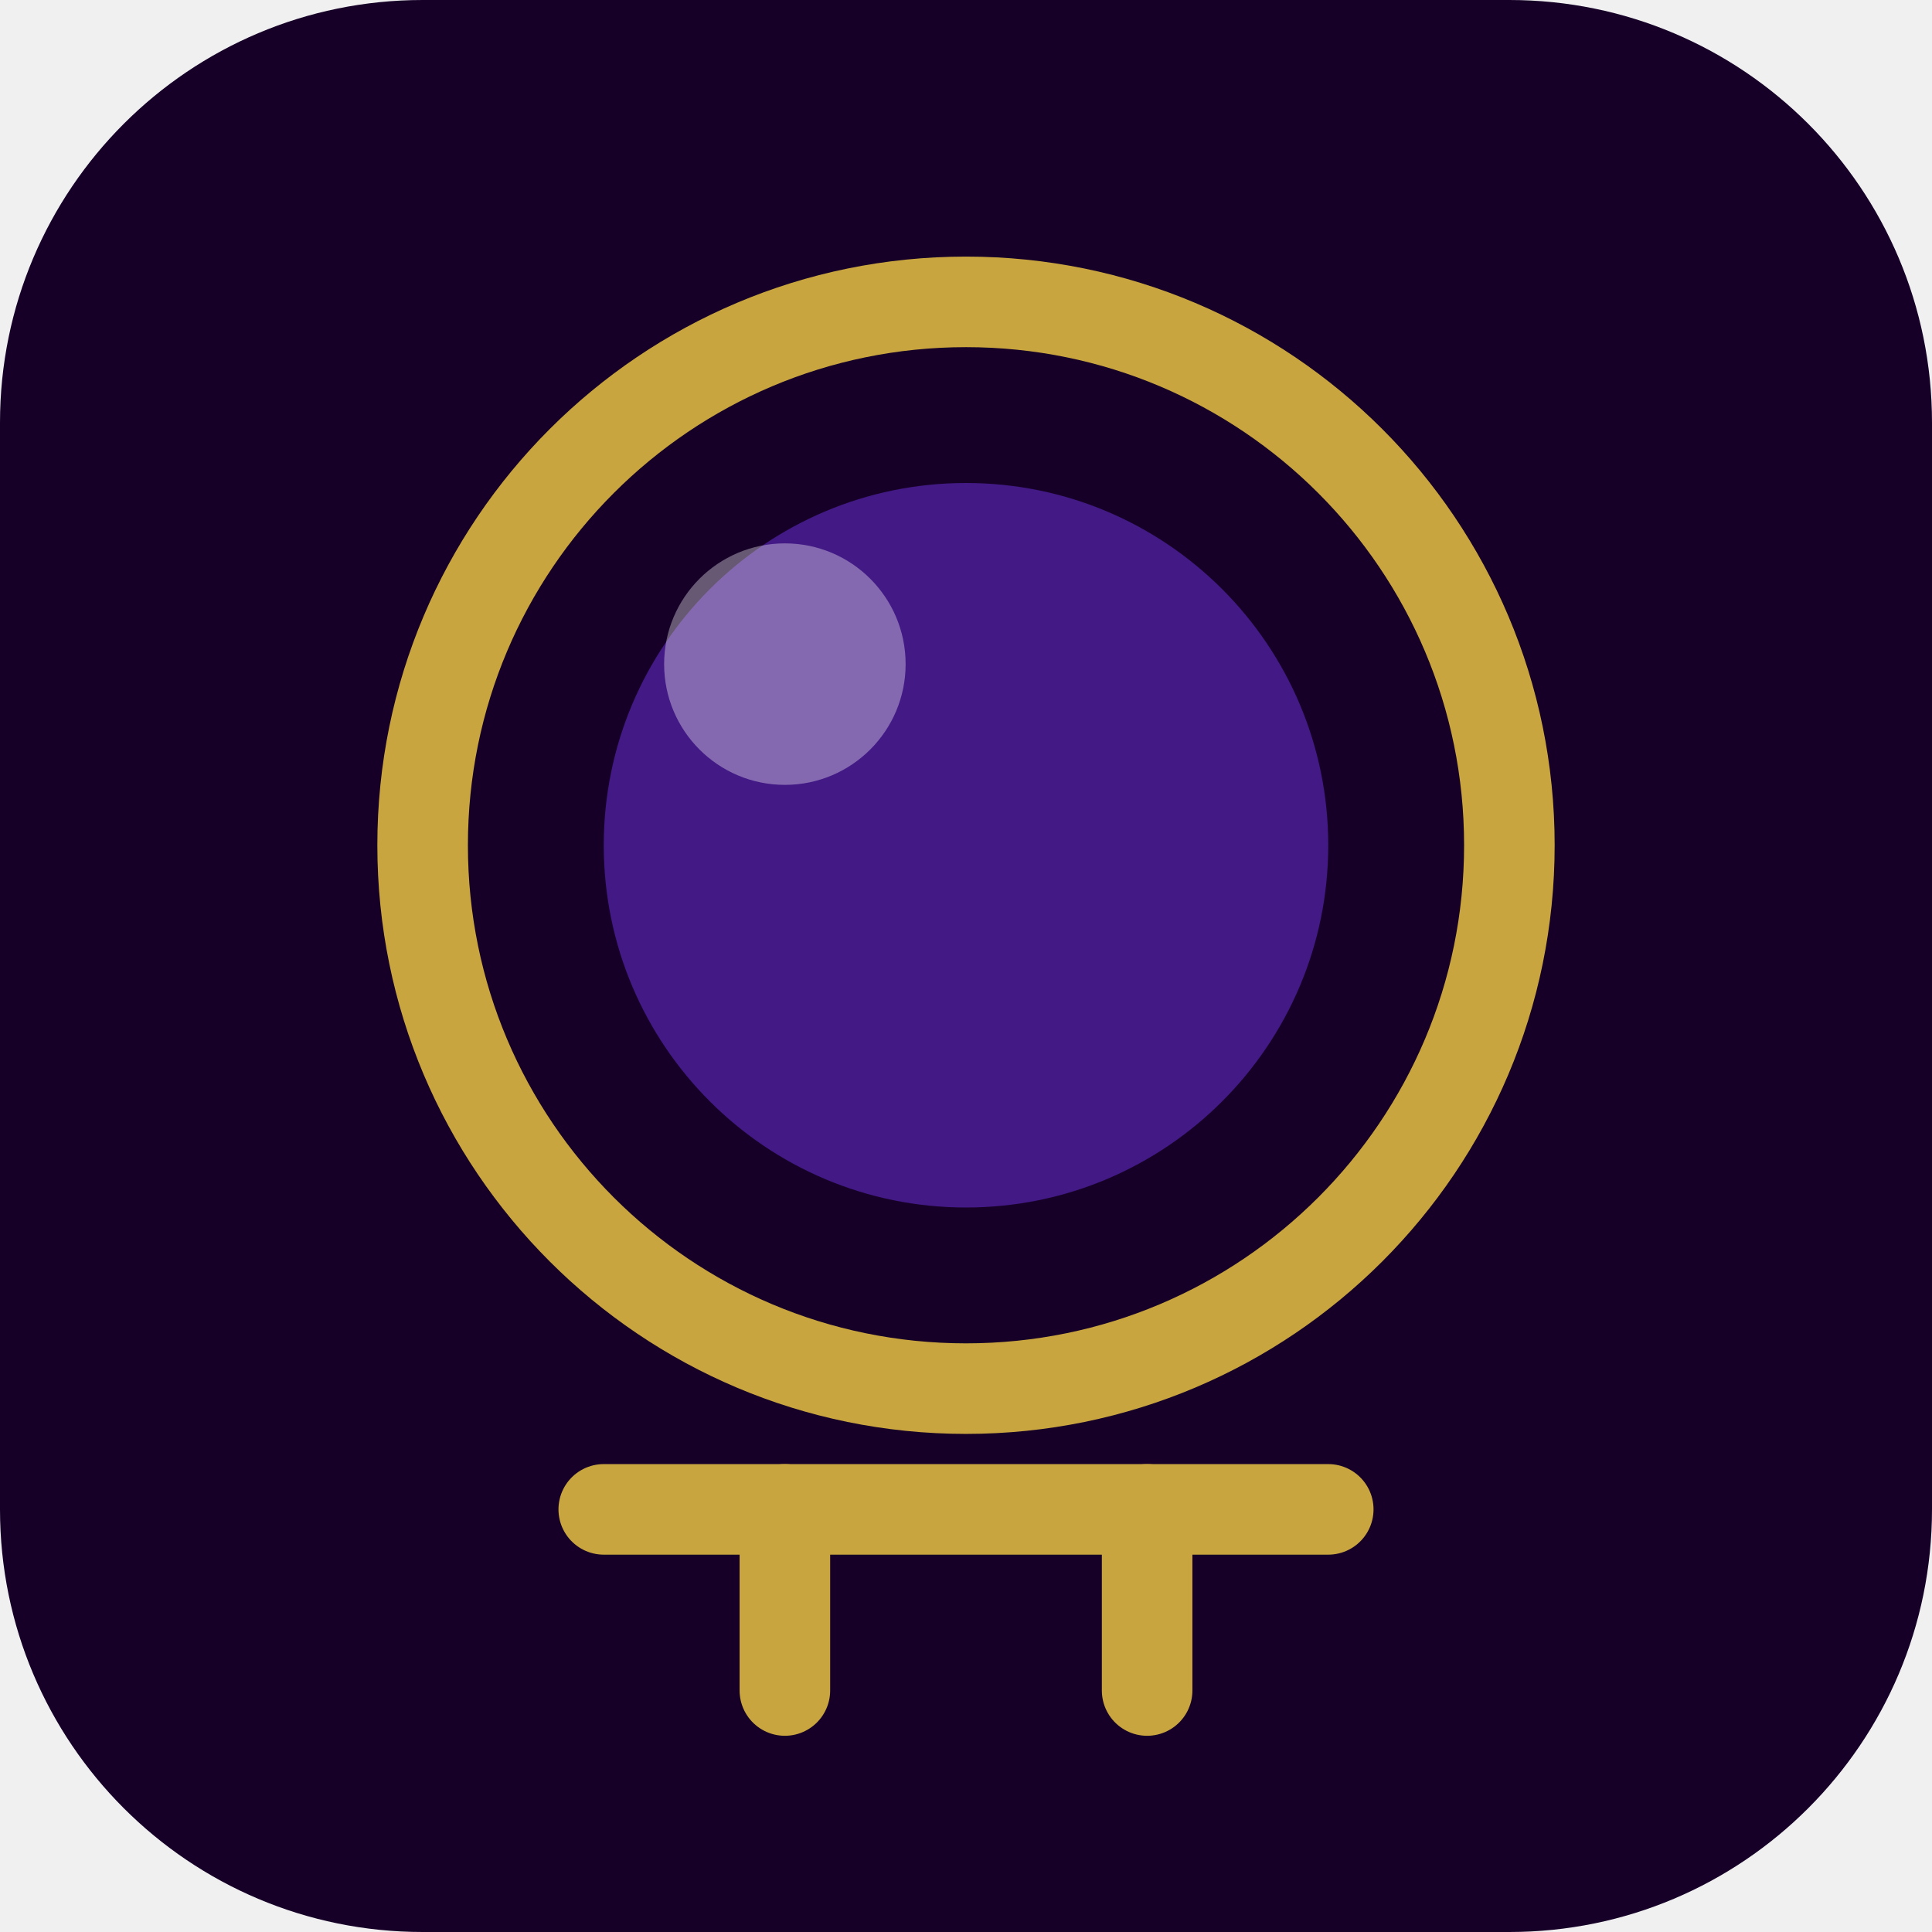
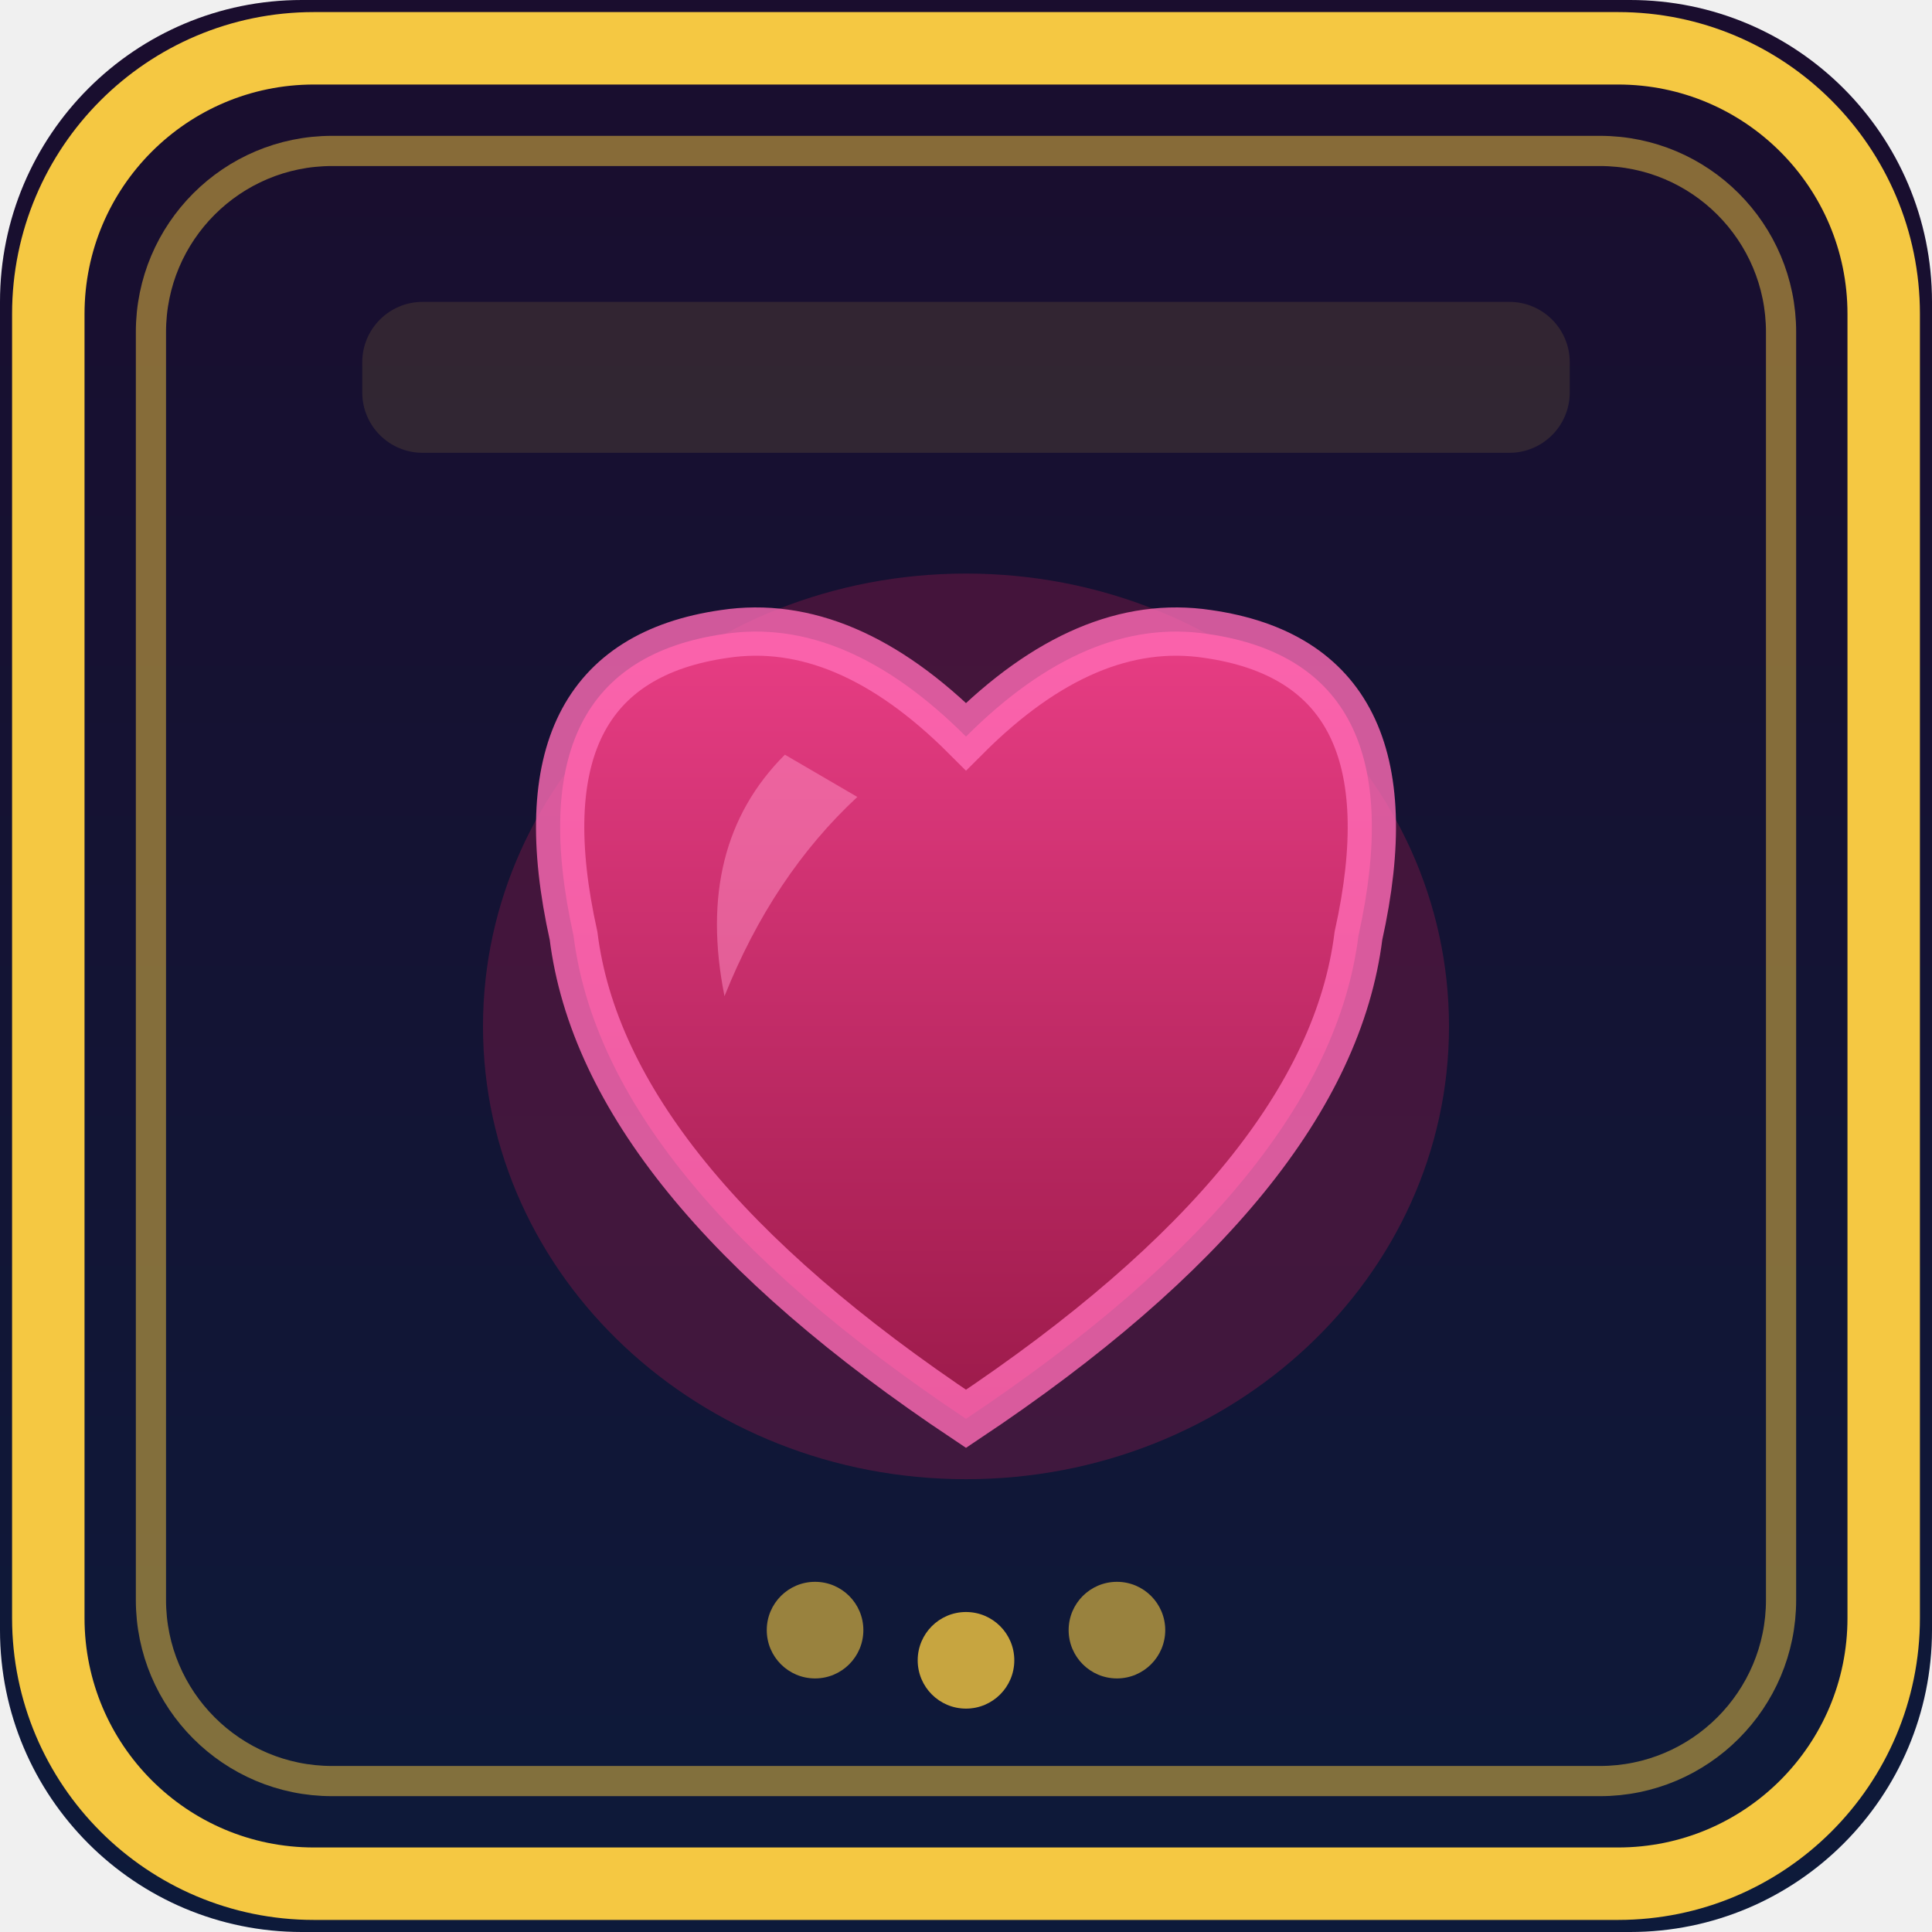
<svg xmlns="http://www.w3.org/2000/svg" viewBox="0 0 32 32">
-   <rect width="32" height="32" rx="7" fill="#160028" />
-   <circle cx="16" cy="14" r="9" fill="none" stroke="#c8a53e" stroke-width="1.5" />
-   <circle cx="16" cy="14" r="6" fill="#4a1d95" opacity="0.85" />
-   <circle cx="13" cy="11" r="2" fill="white" opacity="0.35" />
-   <line x1="10" y1="25" x2="22" y2="25" stroke="#c8a53e" stroke-width="1.5" stroke-linecap="round" />
-   <line x1="13" y1="25" x2="13" y2="28" stroke="#c8a53e" stroke-width="1.5" stroke-linecap="round" />
-   <line x1="19" y1="25" x2="19" y2="28" stroke="#c8a53e" stroke-width="1.5" stroke-linecap="round" />
+   <defs>
+     <linearGradient id="bg" x1="0" y1="0" x2="0" y2="1">
+       <stop offset="0%" stop-color="#1a0d2e" />
+       <stop offset="100%" stop-color="#0d1a3a" />
+     </linearGradient>
+     <linearGradient id="hg" x1="0" y1="0" x2="0" y2="1">
+       <stop offset="0%" stop-color="#e83d84" />
+       <stop offset="100%" stop-color="#9b1a4a" />
+     </linearGradient>
+   </defs>
+   <rect width="32" height="32" rx="5" fill="url(#bg)" />
+   <rect x="0.8" y="0.8" width="30.4" height="30.4" rx="4.4" fill="none" stroke="#f5c842" stroke-width="1.2" />
+   <rect x="2.5" y="2.5" width="27" height="27" rx="3" fill="none" stroke="#f5c842" stroke-width="0.5" opacity="0.5" />
+   <ellipse cx="16" cy="17" rx="8" ry="7.5" fill="#9b1a4a" opacity="0.35" />
+   <path d="M16 23.5 Q10 19.5 9.5 15.5 Q8.5 11 12 10.5 Q14 10.2 16 12.2 Q18 10.2 20 10.5 Q23.5 11 22.5 15.5 Q22 19.5 16 23.5Z" fill="url(#hg)" />
+   <path d="M16 23.5 Q10 19.5 9.5 15.5 Q8.5 11 12 10.5 Q14 10.2 16 12.2 Q18 10.2 20 10.5 Q23.5 11 22.5 15.5 Q22 19.5 16 23.5Z" fill="none" stroke="#ff6bb5" stroke-width="0.8" opacity="0.8" />
+   <path d="M13 12.5 Q11.5 14 12 16.5 Q12.8 14.5 14.2 13.2Z" fill="#ff8fc3" opacity="0.5" />
+   <rect x="6" y="5" width="20" height="2.5" rx="1" fill="#f5c842" opacity="0.12" />
+   <circle cx="13.5" cy="27" r="0.8" fill="#f5c842" opacity="0.6" />
+   <circle cx="16" cy="27.5" r="0.8" fill="#f5c842" opacity="0.8" />
+   <circle cx="18.5" cy="27" r="0.8" fill="#f5c842" opacity="0.6" />
</svg>
